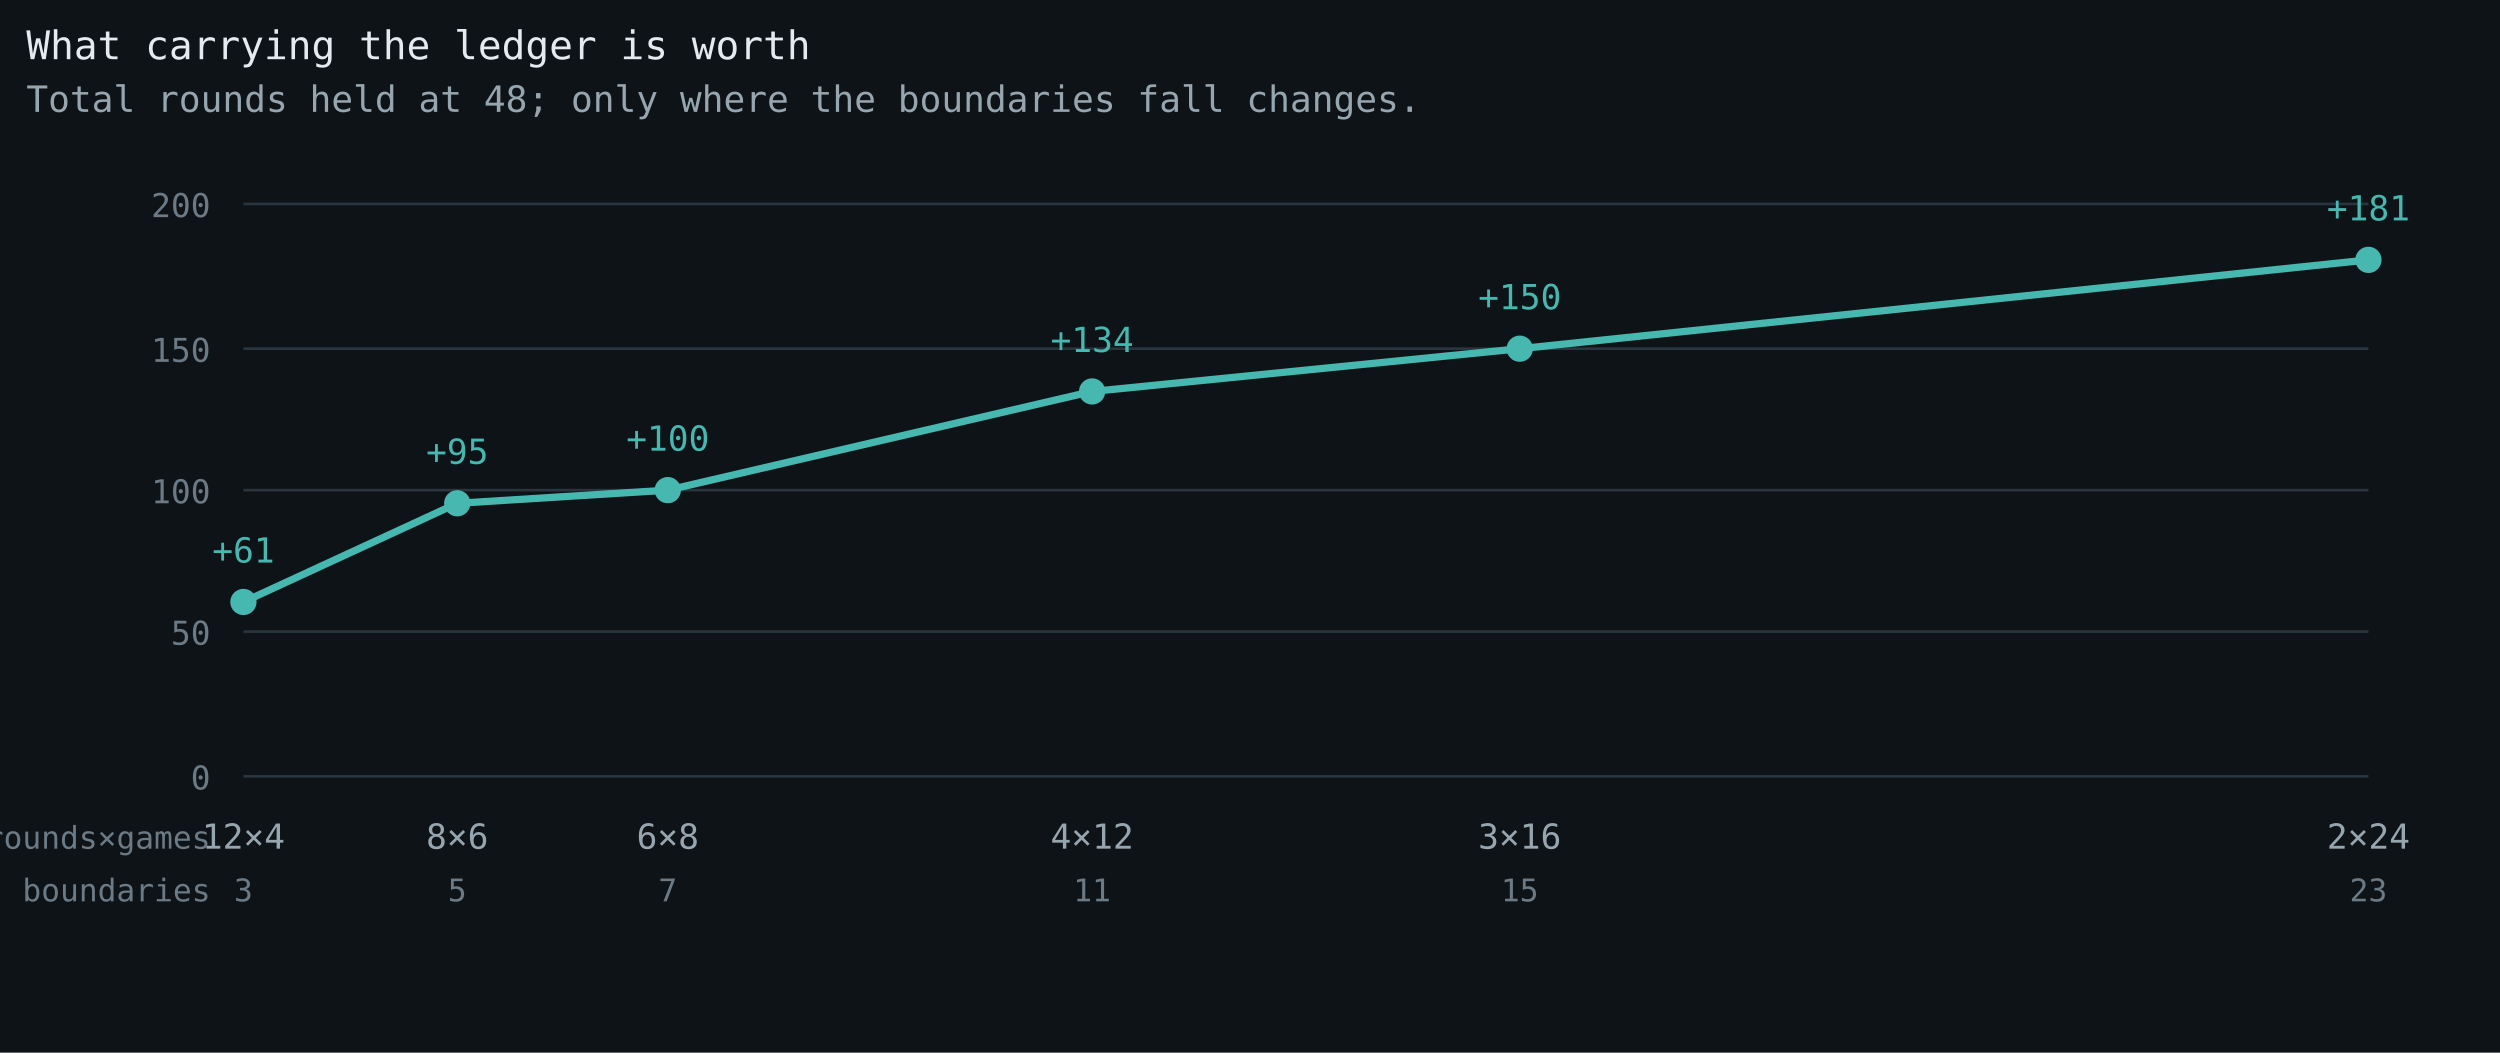
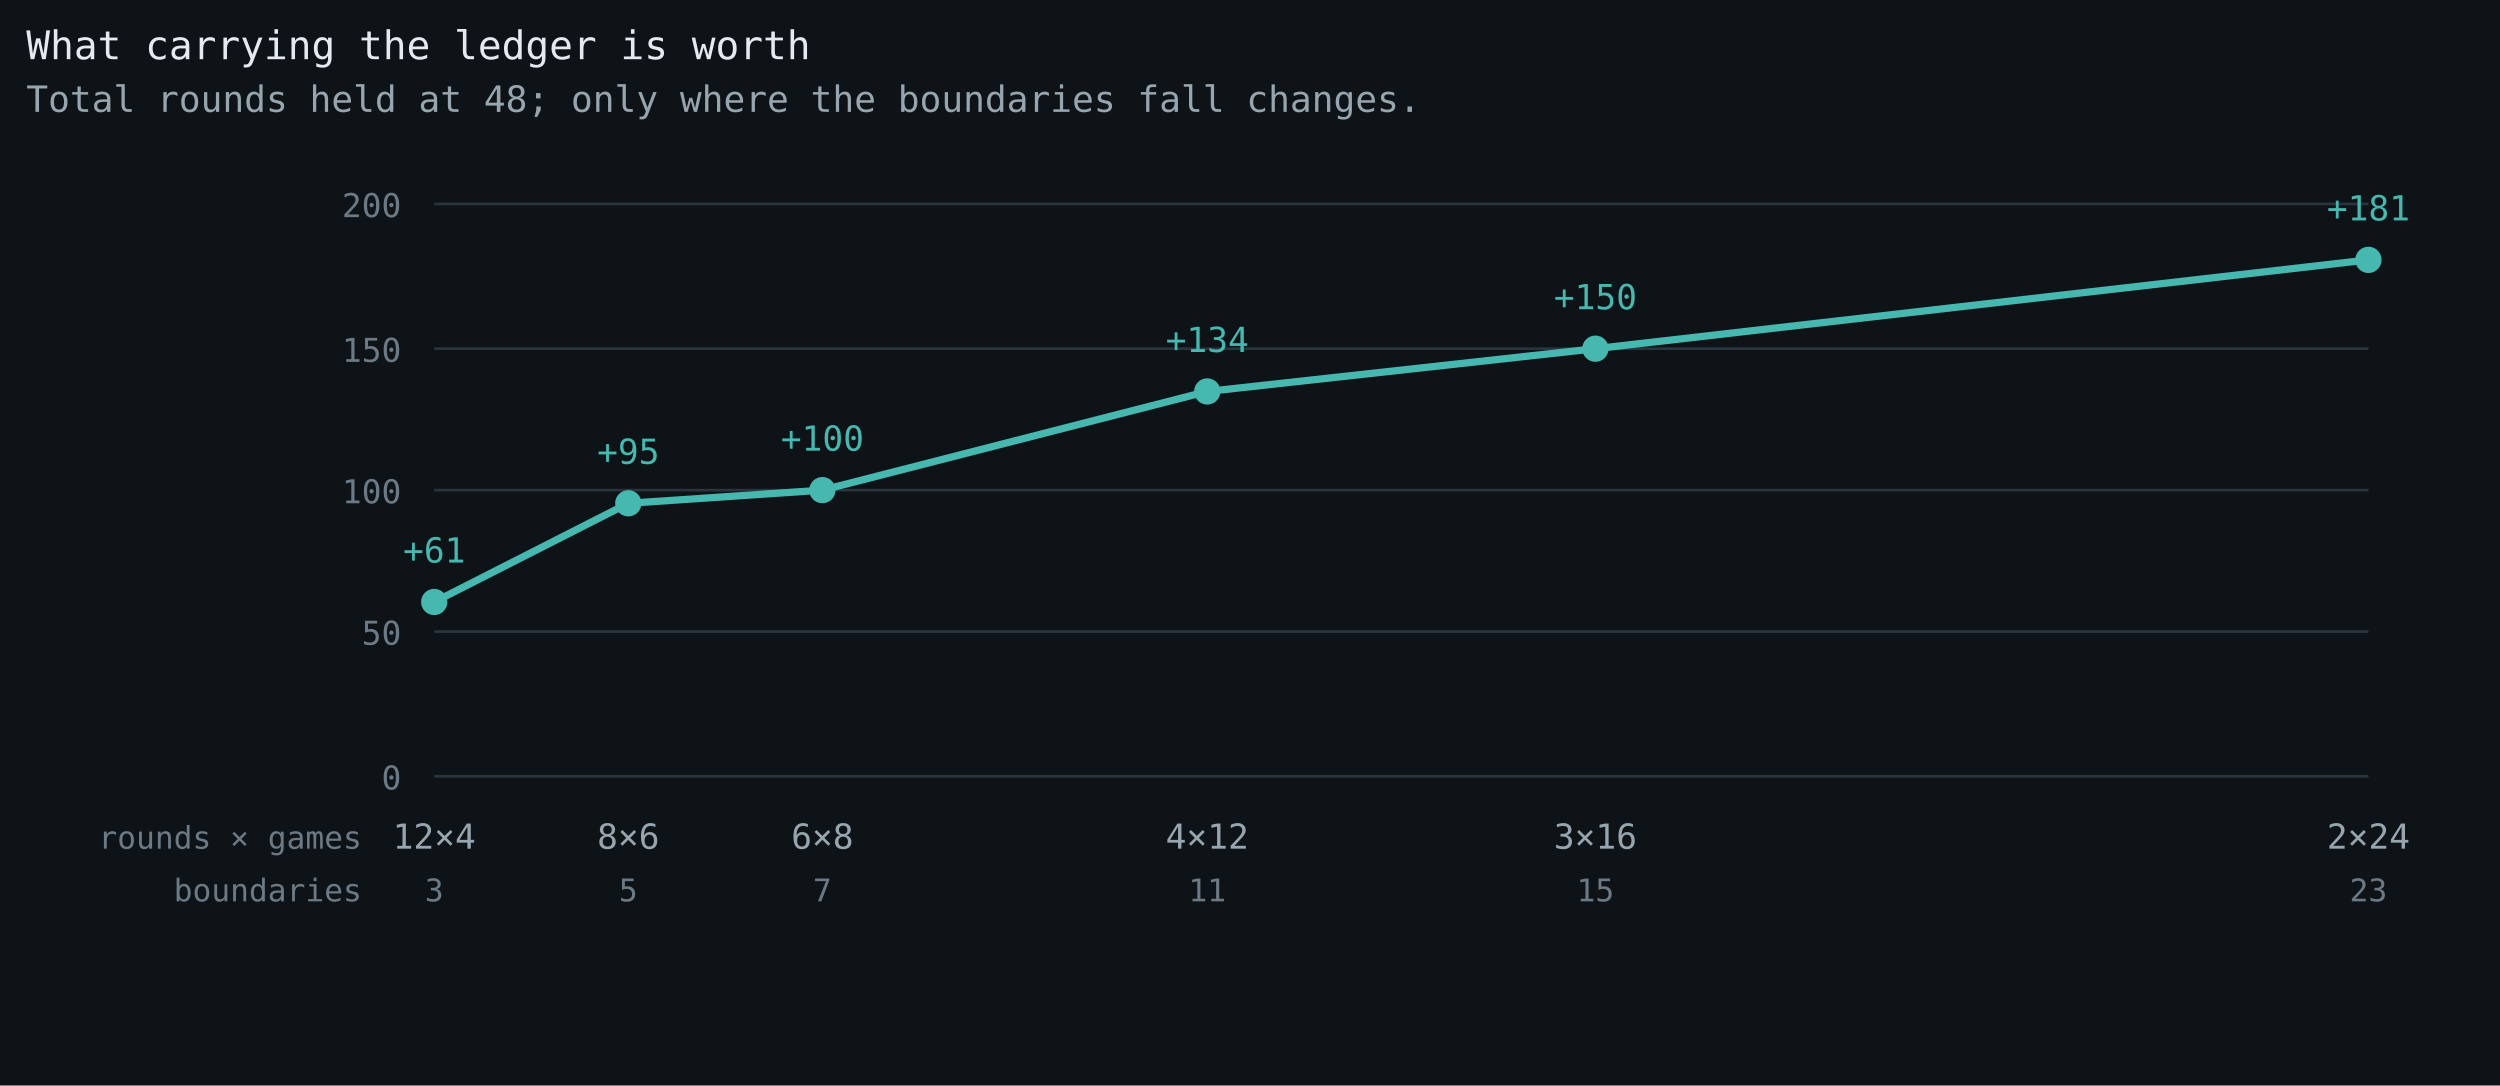
- <svg xmlns="http://www.w3.org/2000/svg" viewBox="0 0 760 320" width="760" height="320" font-family="ui-monospace,SFMono-Regular,Menlo,monospace">
-   <rect width="760" height="320" fill="#0E1317" />
+ <svg xmlns="http://www.w3.org/2000/svg" viewBox="0 0 760 330" width="760" height="330" font-family="ui-monospace,SFMono-Regular,Menlo,monospace">
+   <rect width="760" height="330" fill="#0E1317" />
  <text x="8" y="18" font-size="12" fill="#E4EAEF">What carrying the ledger is worth</text>
  <text x="8" y="34" font-size="11" fill="#97A5AF">Total rounds held at 48; only where the boundaries fall changes.</text>
-   <line x1="74" y1="236" x2="720" y2="236" stroke="#2A353D" stroke-width="0.8" />
-   <text x="64" y="240" font-size="10" fill="#6C7A85" text-anchor="end">0</text>
-   <line x1="74" y1="192" x2="720" y2="192" stroke="#2A353D" stroke-width="0.8" />
-   <text x="64" y="196" font-size="10" fill="#6C7A85" text-anchor="end">50</text>
-   <line x1="74" y1="149" x2="720" y2="149" stroke="#2A353D" stroke-width="0.8" />
-   <text x="64" y="153" font-size="10" fill="#6C7A85" text-anchor="end">100</text>
-   <line x1="74" y1="106" x2="720" y2="106" stroke="#2A353D" stroke-width="0.8" />
-   <text x="64" y="110" font-size="10" fill="#6C7A85" text-anchor="end">150</text>
-   <line x1="74" y1="62" x2="720" y2="62" stroke="#2A353D" stroke-width="0.8" />
-   <text x="64" y="66" font-size="10" fill="#6C7A85" text-anchor="end">200</text>
-   <polyline points="74,183 139,153 203,149 332,119 462,106 720,79" fill="none" stroke="#46B8B0" stroke-width="2.2" />
-   <circle cx="74" cy="183" r="4" fill="#46B8B0" />
-   <text x="74" y="171" font-size="10.5" fill="#46B8B0" text-anchor="middle">+61</text>
-   <text x="74" y="258" font-size="10.5" fill="#97A5AF" text-anchor="middle">12×4</text>
-   <text x="74" y="274" font-size="9.5" fill="#6C7A85" text-anchor="middle">3</text>
-   <circle cx="139" cy="153" r="4" fill="#46B8B0" />
-   <text x="139" y="141" font-size="10.5" fill="#46B8B0" text-anchor="middle">+95</text>
-   <text x="139" y="258" font-size="10.5" fill="#97A5AF" text-anchor="middle">8×6</text>
-   <text x="139" y="274" font-size="9.5" fill="#6C7A85" text-anchor="middle">5</text>
-   <circle cx="203" cy="149" r="4" fill="#46B8B0" />
-   <text x="203" y="137" font-size="10.5" fill="#46B8B0" text-anchor="middle">+100</text>
-   <text x="203" y="258" font-size="10.5" fill="#97A5AF" text-anchor="middle">6×8</text>
-   <text x="203" y="274" font-size="9.5" fill="#6C7A85" text-anchor="middle">7</text>
-   <circle cx="332" cy="119" r="4" fill="#46B8B0" />
-   <text x="332" y="107" font-size="10.5" fill="#46B8B0" text-anchor="middle">+134</text>
-   <text x="332" y="258" font-size="10.5" fill="#97A5AF" text-anchor="middle">4×12</text>
-   <text x="332" y="274" font-size="9.5" fill="#6C7A85" text-anchor="middle">11</text>
-   <circle cx="462" cy="106" r="4" fill="#46B8B0" />
-   <text x="462" y="94" font-size="10.5" fill="#46B8B0" text-anchor="middle">+150</text>
-   <text x="462" y="258" font-size="10.5" fill="#97A5AF" text-anchor="middle">3×16</text>
-   <text x="462" y="274" font-size="9.5" fill="#6C7A85" text-anchor="middle">15</text>
+   <line x1="132" y1="236" x2="720" y2="236" stroke="#2A353D" stroke-width="0.8" />
+   <text x="122" y="240" font-size="10" fill="#6C7A85" text-anchor="end">0</text>
+   <line x1="132" y1="192" x2="720" y2="192" stroke="#2A353D" stroke-width="0.8" />
+   <text x="122" y="196" font-size="10" fill="#6C7A85" text-anchor="end">50</text>
+   <line x1="132" y1="149" x2="720" y2="149" stroke="#2A353D" stroke-width="0.8" />
+   <text x="122" y="153" font-size="10" fill="#6C7A85" text-anchor="end">100</text>
+   <line x1="132" y1="106" x2="720" y2="106" stroke="#2A353D" stroke-width="0.8" />
+   <text x="122" y="110" font-size="10" fill="#6C7A85" text-anchor="end">150</text>
+   <line x1="132" y1="62" x2="720" y2="62" stroke="#2A353D" stroke-width="0.8" />
+   <text x="122" y="66" font-size="10" fill="#6C7A85" text-anchor="end">200</text>
+   <polyline points="132,183 191,153 250,149 367,119 485,106 720,79" fill="none" stroke="#46B8B0" stroke-width="2.2" />
+   <circle cx="132" cy="183" r="4" fill="#46B8B0" />
+   <text x="132" y="171" font-size="10.5" fill="#46B8B0" text-anchor="middle">+61</text>
+   <text x="132" y="258" font-size="10.5" fill="#97A5AF" text-anchor="middle">12×4</text>
+   <text x="132" y="274" font-size="9.5" fill="#6C7A85" text-anchor="middle">3</text>
+   <circle cx="191" cy="153" r="4" fill="#46B8B0" />
+   <text x="191" y="141" font-size="10.5" fill="#46B8B0" text-anchor="middle">+95</text>
+   <text x="191" y="258" font-size="10.5" fill="#97A5AF" text-anchor="middle">8×6</text>
+   <text x="191" y="274" font-size="9.5" fill="#6C7A85" text-anchor="middle">5</text>
+   <circle cx="250" cy="149" r="4" fill="#46B8B0" />
+   <text x="250" y="137" font-size="10.5" fill="#46B8B0" text-anchor="middle">+100</text>
+   <text x="250" y="258" font-size="10.5" fill="#97A5AF" text-anchor="middle">6×8</text>
+   <text x="250" y="274" font-size="9.5" fill="#6C7A85" text-anchor="middle">7</text>
+   <circle cx="367" cy="119" r="4" fill="#46B8B0" />
+   <text x="367" y="107" font-size="10.5" fill="#46B8B0" text-anchor="middle">+134</text>
+   <text x="367" y="258" font-size="10.5" fill="#97A5AF" text-anchor="middle">4×12</text>
+   <text x="367" y="274" font-size="9.5" fill="#6C7A85" text-anchor="middle">11</text>
+   <circle cx="485" cy="106" r="4" fill="#46B8B0" />
+   <text x="485" y="94" font-size="10.5" fill="#46B8B0" text-anchor="middle">+150</text>
+   <text x="485" y="258" font-size="10.5" fill="#97A5AF" text-anchor="middle">3×16</text>
+   <text x="485" y="274" font-size="9.5" fill="#6C7A85" text-anchor="middle">15</text>
  <circle cx="720" cy="79" r="4" fill="#46B8B0" />
  <text x="720" y="67" font-size="10.5" fill="#46B8B0" text-anchor="middle">+181</text>
  <text x="720" y="258" font-size="10.5" fill="#97A5AF" text-anchor="middle">2×24</text>
  <text x="720" y="274" font-size="9.5" fill="#6C7A85" text-anchor="middle">23</text>
-   <text x="64" y="258" font-size="9.5" fill="#6C7A85" text-anchor="end">rounds×games</text>
-   <text x="64" y="274" font-size="9.5" fill="#6C7A85" text-anchor="end">boundaries</text>
+   <text x="110" y="258" font-size="9.5" fill="#6C7A85" text-anchor="end">rounds × games</text>
+   <text x="110" y="274" font-size="9.5" fill="#6C7A85" text-anchor="end">boundaries</text>
</svg>
